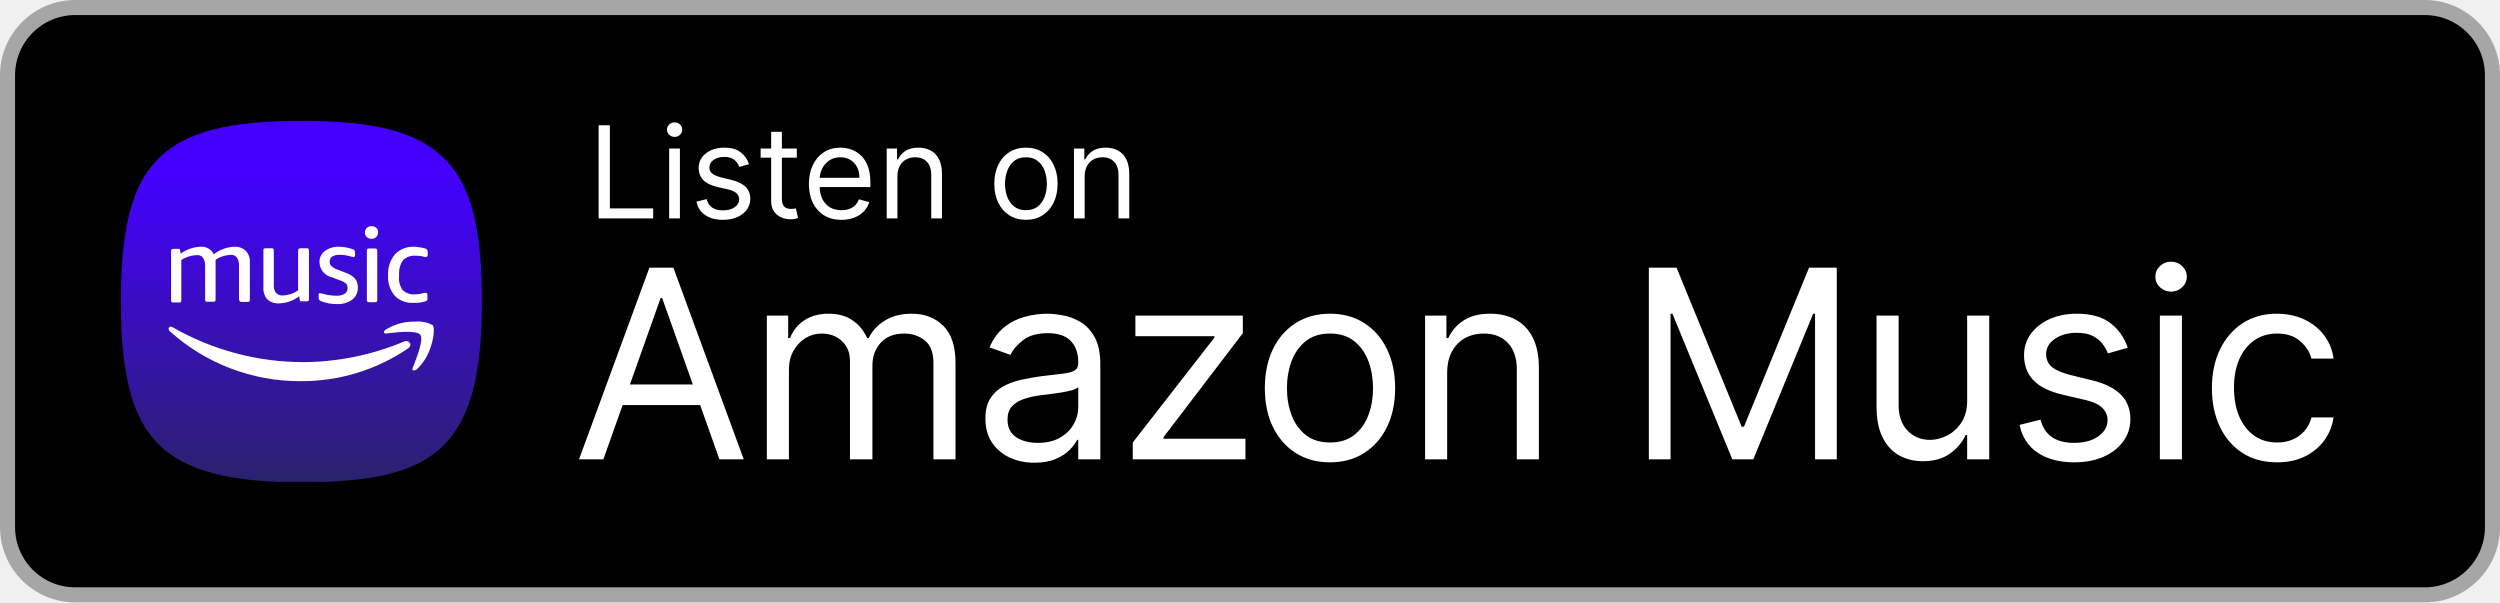
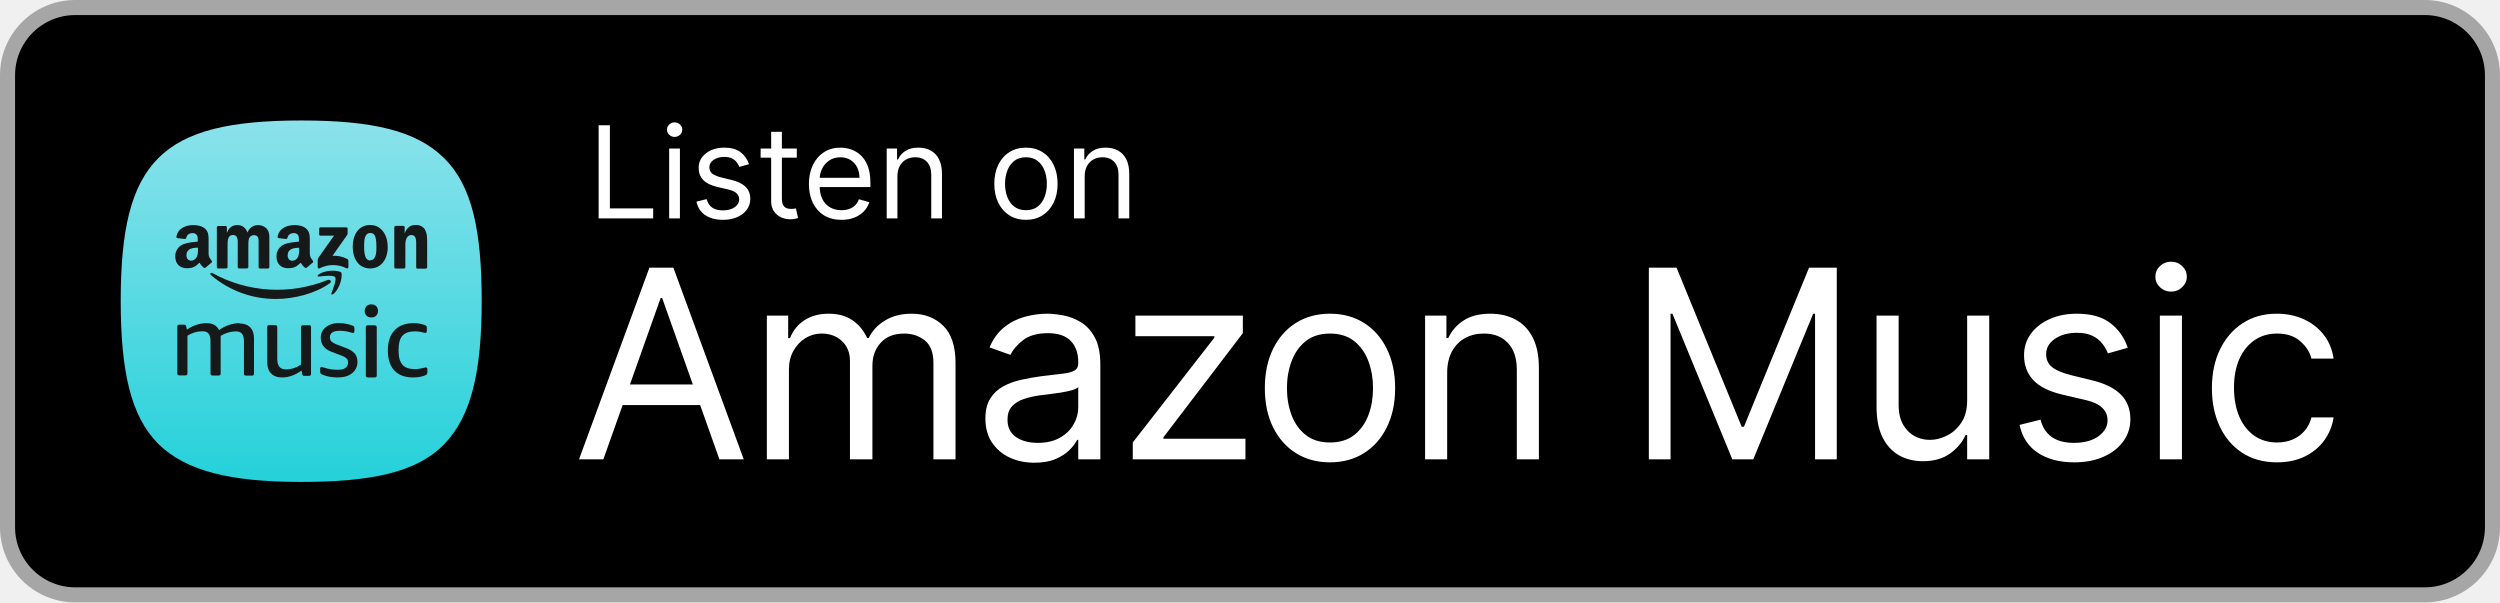
<svg xmlns="http://www.w3.org/2000/svg" width="166" height="40" viewBox="0 0 166 40" fill="none">
  <rect x="0.5" y="0.5" width="165" height="39" rx="4.5" fill="black" />
+   <rect x="0.5" y="0.5" width="165" height="39" rx="4.5" stroke="#A6A6A6" />
  <g clip-path="url(#clip0_101_7976)">
-     <path d="M10.525 29.5C8.685 27.66 8.025 24.66 8.025 20C8.025 15.34 8.685 12.365 10.525 10.525C12.365 8.685 15.365 8.025 20.025 8.025C24.685 8.025 27.635 8.685 29.5 10.525C31.365 12.365 32 15.365 32 20.025C32 24.685 31.315 27.66 29.5 29.525C27.685 31.39 24.66 32.025 20 32.025C15.34 32.025 12.365 31.315 10.525 29.5Z" fill="url(#paint0_linear_101_7976)" />
-     <path d="M22.9 19.5C22.75 19.591 22.576 19.638 22.4 19.635C22.067 19.642 21.734 19.596 21.415 19.5C21.358 19.481 21.299 19.468 21.24 19.46C21.18 19.46 21.16 19.5 21.16 19.58V19.775C21.161 19.824 21.175 19.872 21.2 19.915C21.232 19.95 21.271 19.977 21.315 19.995C21.655 20.131 22.019 20.198 22.385 20.19C22.742 20.209 23.095 20.105 23.385 19.895C23.507 19.803 23.605 19.684 23.67 19.546C23.735 19.409 23.766 19.257 23.76 19.105C23.771 18.888 23.706 18.674 23.575 18.5C23.418 18.33 23.22 18.203 23 18.13L22.445 17.91C22.285 17.864 22.136 17.784 22.01 17.675C21.969 17.637 21.937 17.59 21.916 17.539C21.895 17.487 21.886 17.431 21.89 17.375C21.89 17.08 22.11 16.92 22.565 16.92C22.82 16.919 23.073 16.96 23.315 17.04C23.395 17.04 23.455 17.08 23.475 17.08C23.495 17.08 23.575 17.04 23.575 16.96V16.765C23.574 16.716 23.56 16.668 23.535 16.625C23.521 16.604 23.504 16.587 23.483 16.573C23.462 16.559 23.439 16.55 23.415 16.545C23.121 16.441 22.812 16.387 22.5 16.385C22.168 16.373 21.84 16.471 21.57 16.665C21.456 16.749 21.364 16.859 21.302 16.986C21.24 17.113 21.21 17.254 21.215 17.395C21.214 17.623 21.29 17.846 21.429 18.027C21.568 18.208 21.764 18.337 21.985 18.395L22.58 18.615C22.725 18.659 22.859 18.732 22.975 18.83C23.011 18.866 23.039 18.91 23.056 18.959C23.073 19.007 23.08 19.059 23.075 19.11C23.082 19.185 23.069 19.26 23.039 19.328C23.008 19.396 22.96 19.456 22.9 19.5V19.5ZM19.795 16.65V19.28C19.501 19.487 19.154 19.605 18.795 19.62C18.707 19.628 18.619 19.616 18.537 19.585C18.454 19.554 18.38 19.504 18.32 19.44C18.21 19.277 18.16 19.081 18.18 18.885V16.625C18.18 16.525 18.14 16.485 18.045 16.485H17.625C17.53 16.485 17.49 16.525 17.49 16.625V19.08C17.469 19.366 17.561 19.65 17.745 19.87C17.849 19.966 17.971 20.04 18.104 20.087C18.238 20.134 18.379 20.154 18.52 20.145C19.008 20.136 19.48 19.97 19.865 19.67L19.905 19.91C19.902 19.93 19.906 19.951 19.916 19.969C19.926 19.987 19.941 20.002 19.96 20.01C19.96 20.01 20.02 20.01 20.08 20.01H20.38C20.475 20.01 20.515 19.97 20.515 19.87V16.625C20.515 16.525 20.475 16.485 20.38 16.485H19.95C19.835 16.5 19.795 16.545 19.795 16.625V16.65ZM16.035 20.05H16.45C16.55 20.05 16.59 20.01 16.59 19.91V17.435C16.601 17.296 16.584 17.156 16.539 17.023C16.494 16.891 16.423 16.769 16.33 16.665C16.231 16.569 16.113 16.495 15.984 16.447C15.855 16.398 15.718 16.378 15.58 16.385C15.077 16.398 14.591 16.574 14.195 16.885C14.116 16.72 13.988 16.584 13.829 16.495C13.67 16.405 13.487 16.367 13.305 16.385C12.834 16.401 12.379 16.56 12 16.84L11.96 16.625C11.963 16.604 11.959 16.582 11.948 16.564C11.937 16.546 11.92 16.532 11.9 16.525C11.868 16.514 11.832 16.514 11.8 16.525H11.5C11.4 16.525 11.36 16.565 11.36 16.665V19.95C11.36 20.05 11.4 20.085 11.5 20.085H11.9C12 20.085 12.04 20.05 12.04 19.95V17.26C12.346 17.062 12.701 16.951 13.065 16.94C13.144 16.931 13.224 16.942 13.297 16.974C13.37 17.006 13.433 17.056 13.48 17.12C13.576 17.269 13.625 17.443 13.62 17.62V19.895C13.62 19.995 13.66 20.035 13.76 20.035H14.175C14.275 20.035 14.315 19.995 14.315 19.895V17.245C14.612 17.047 14.958 16.936 15.315 16.925C15.394 16.916 15.474 16.927 15.547 16.959C15.62 16.991 15.683 17.041 15.73 17.105C15.826 17.254 15.875 17.428 15.87 17.605V19.88C15.895 20 15.935 20.05 16.035 20.05ZM26.82 22.68C24.714 23.565 22.455 24.028 20.17 24.045C17.116 24.048 14.114 23.25 11.465 21.73C11.428 21.708 11.387 21.694 11.345 21.69C11.205 21.69 11.13 21.85 11.265 21.985C13.65 24.14 16.755 25.326 19.97 25.31C22.51 25.323 24.995 24.564 27.095 23.135C27.43 22.895 27.155 22.54 26.82 22.68ZM26.76 17.28C26.871 17.171 27.005 17.088 27.152 17.036C27.299 16.984 27.455 16.965 27.61 16.98C27.805 16.976 27.999 17.003 28.185 17.06C28.223 17.068 28.262 17.068 28.3 17.06C28.36 17.06 28.4 17.02 28.4 16.92V16.725C28.402 16.675 28.388 16.626 28.36 16.585C28.331 16.553 28.297 16.527 28.26 16.505C28.015 16.437 27.764 16.397 27.51 16.385C27.273 16.371 27.035 16.409 26.813 16.495C26.591 16.581 26.391 16.714 26.225 16.885C25.904 17.273 25.742 17.767 25.77 18.27C25.734 18.764 25.89 19.253 26.205 19.635C26.369 19.8 26.567 19.929 26.786 20.011C27.004 20.093 27.237 20.127 27.47 20.11C27.738 20.127 28.007 20.089 28.26 20C28.284 19.995 28.308 19.986 28.328 19.972C28.349 19.958 28.366 19.941 28.38 19.92C28.38 19.92 28.38 19.84 28.38 19.78V19.585C28.38 19.485 28.34 19.445 28.28 19.445C28.249 19.437 28.216 19.437 28.185 19.445C27.979 19.506 27.765 19.54 27.55 19.545C27.398 19.558 27.245 19.538 27.102 19.486C26.959 19.435 26.828 19.352 26.72 19.245C26.539 18.974 26.461 18.648 26.5 18.325V18.225C26.478 17.89 26.57 17.557 26.76 17.28V17.28ZM27.65 24.54C28.68 23.67 28.955 21.87 28.735 21.59C28.379 21.398 27.973 21.316 27.57 21.355C26.878 21.336 26.196 21.522 25.61 21.89C25.435 22.005 25.47 22.165 25.65 22.145C26.265 22.065 27.65 21.905 27.905 22.225C28.16 22.545 27.63 23.845 27.405 24.42C27.33 24.6 27.47 24.66 27.65 24.54ZM24.9 16.5H24.5C24.4 16.5 24.36 16.54 24.36 16.64V19.925C24.36 20.025 24.4 20.065 24.5 20.065H24.915C25.01 20.065 25.05 20.025 25.05 19.925V16.625C25.05 16.606 25.047 16.588 25.039 16.571C25.031 16.553 25.02 16.538 25.005 16.526C24.991 16.514 24.974 16.506 24.956 16.501C24.937 16.497 24.918 16.496 24.9 16.5ZM25 15.14C24.955 15.098 24.902 15.066 24.845 15.046C24.787 15.025 24.726 15.016 24.665 15.02C24.607 15.017 24.549 15.025 24.495 15.046C24.44 15.067 24.391 15.099 24.35 15.14C24.311 15.178 24.28 15.225 24.26 15.275C24.239 15.326 24.229 15.38 24.23 15.435C24.226 15.491 24.235 15.547 24.256 15.599C24.277 15.65 24.309 15.697 24.35 15.735C24.391 15.776 24.44 15.808 24.495 15.829C24.549 15.85 24.607 15.858 24.665 15.855C24.722 15.858 24.779 15.85 24.832 15.83C24.885 15.811 24.934 15.78 24.975 15.741C25.016 15.701 25.048 15.654 25.07 15.601C25.091 15.548 25.102 15.492 25.1 15.435C25.107 15.382 25.101 15.327 25.084 15.276C25.066 15.225 25.038 15.178 25 15.14Z" fill="white" />
+     <path d="M10.512 29.473C8.675 27.635 8.015 24.635 8.015 19.977C8.015 15.32 8.675 12.342 10.512 10.498C12.35 8.66 15.35 8 20.015 8C24.68 8 27.628 8.66 29.488 10.498C31.355 12.335 31.985 15.335 31.985 20C31.985 24.665 31.302 27.635 29.488 29.503C27.672 31.37 24.65 32 19.985 32C15.32 32 12.35 31.288 10.512 29.473Z" fill="url(#paint0_linear_101_7976)" />
+     <path d="M22.13 19.527C22.633 19.108 22.76 18.223 22.655 18.095C22.558 17.968 21.68 17.855 21.14 18.238C21.058 18.297 21.073 18.38 21.163 18.365C21.462 18.328 22.13 18.245 22.25 18.402C22.37 18.552 22.115 19.19 22.003 19.475C21.973 19.558 22.04 19.595 22.122 19.527M28.227 15.252C28.093 15.043 27.852 14.922 27.605 14.938C27.238 14.938 27.027 15.11 26.878 15.477H26.87V15.072C26.863 15.027 26.825 15.005 26.78 14.998H26.285C26.233 14.998 26.188 15.035 26.18 15.088V17.735C26.18 17.788 26.225 17.825 26.277 17.832H26.81C26.87 17.832 26.915 17.788 26.915 17.742V16.317C26.915 16.137 26.922 15.98 26.997 15.815C27.058 15.688 27.177 15.605 27.305 15.605C27.672 15.605 27.635 16.025 27.635 16.317V17.758C27.635 17.802 27.68 17.84 27.725 17.84H28.258C28.31 17.84 28.355 17.802 28.363 17.758V16.093C28.363 15.838 28.363 15.477 28.22 15.268M22.962 23.105L22.438 22.902C22.28 22.85 22.137 22.775 22.01 22.677C21.942 22.61 21.905 22.52 21.905 22.4C21.905 22.108 22.122 21.965 22.558 21.965C22.805 21.965 23.052 22.003 23.285 22.07C23.352 22.093 23.413 22.108 23.442 22.108C23.503 22.108 23.532 22.062 23.532 21.988V21.808C23.532 21.755 23.517 21.71 23.503 21.68C23.473 21.642 23.427 21.62 23.383 21.613C23.105 21.508 22.82 21.455 22.527 21.455C22.205 21.44 21.89 21.53 21.635 21.725C21.418 21.89 21.29 22.152 21.297 22.43C21.297 22.872 21.545 23.188 22.047 23.375L22.625 23.593C22.767 23.637 22.895 23.705 23.008 23.795C23.075 23.863 23.113 23.953 23.113 24.058C23.113 24.223 23.052 24.343 22.94 24.425C22.828 24.515 22.663 24.552 22.438 24.552C22.122 24.552 21.808 24.508 21.515 24.41C21.462 24.387 21.402 24.372 21.343 24.365C21.29 24.365 21.26 24.41 21.26 24.485V24.672C21.26 24.733 21.267 24.77 21.29 24.8C21.305 24.823 21.35 24.852 21.402 24.875C21.703 25.003 22.047 25.062 22.422 25.062C22.82 25.062 23.135 24.973 23.375 24.785C23.608 24.605 23.742 24.32 23.735 24.027C23.735 23.802 23.675 23.622 23.562 23.48C23.405 23.315 23.21 23.188 22.985 23.113M21.215 17.817C21.777 17.532 22.445 17.525 23.008 17.817C23.067 17.855 23.135 17.788 23.135 17.735V17.337C23.135 17.277 23.113 17.225 23.045 17.188C22.745 17.038 22.415 16.962 22.078 16.985L22.955 15.74C23.038 15.627 23.082 15.56 23.082 15.508V15.185C23.082 15.133 23.038 15.095 22.985 15.095H21.29C21.238 15.095 21.192 15.133 21.192 15.185V15.56C21.192 15.62 21.238 15.65 21.29 15.65H22.175L21.155 17.098C21.095 17.188 21.095 17.293 21.095 17.352V17.735C21.095 17.788 21.155 17.855 21.215 17.825M24.575 17.293C24.17 17.293 24.177 16.61 24.177 16.295C24.177 15.98 24.2 15.47 24.582 15.47C24.747 15.47 24.86 15.537 24.92 15.717C24.988 15.928 24.995 16.183 24.995 16.407C24.995 16.738 24.98 17.285 24.575 17.285M24.575 14.938C23.832 14.938 23.42 15.568 23.42 16.378C23.42 17.188 23.825 17.825 24.575 17.825C25.325 17.825 25.745 17.195 25.745 16.407C25.745 15.62 25.332 14.938 24.575 14.938ZM24.657 20.21C24.523 20.21 24.41 20.247 24.335 20.33C24.26 20.413 24.215 20.517 24.215 20.645C24.215 20.773 24.253 20.878 24.335 20.96C24.418 21.043 24.523 21.08 24.657 21.08C24.793 21.08 24.898 21.043 24.98 20.96C25.055 20.878 25.1 20.773 25.1 20.645C25.1 20.517 25.062 20.413 24.98 20.33C24.898 20.247 24.793 20.21 24.657 20.21ZM24.875 21.598H24.44C24.343 21.598 24.29 21.642 24.29 21.733V24.927C24.29 25.017 24.335 25.062 24.44 25.062H24.875C24.973 25.062 25.017 25.017 25.017 24.927V21.74C25.017 21.65 24.973 21.605 24.875 21.605M13.047 17.082C12.965 17.225 12.838 17.308 12.695 17.308C12.5 17.308 12.38 17.165 12.38 16.948C12.38 16.52 12.77 16.445 13.145 16.445V16.55C13.145 16.745 13.145 16.91 13.055 17.082M13.145 16.04C12.852 16.07 12.463 16.1 12.185 16.212C11.848 16.34 11.623 16.67 11.637 17.03C11.637 17.547 11.975 17.81 12.402 17.81C12.77 17.81 12.965 17.727 13.242 17.442C13.332 17.57 13.37 17.637 13.535 17.78C13.572 17.802 13.625 17.795 13.655 17.765L14.045 17.435C14.09 17.405 14.082 17.345 14.045 17.3C13.955 17.172 13.85 17.075 13.85 16.835V16.055C13.85 15.725 13.873 15.425 13.625 15.193C13.43 15.005 13.1 14.945 12.852 14.945C12.365 14.945 11.825 15.125 11.713 15.71C11.697 15.77 11.742 15.8 11.787 15.815L12.283 15.867C12.328 15.867 12.365 15.822 12.373 15.777C12.418 15.575 12.59 15.477 12.785 15.477C12.89 15.477 13.01 15.515 13.07 15.605C13.137 15.71 13.13 15.852 13.13 15.965V16.025L13.145 16.04ZM15.898 21.455C15.41 21.47 14.938 21.628 14.547 21.92C14.398 21.605 14.113 21.455 13.685 21.455C13.227 21.47 12.785 21.62 12.41 21.89L12.365 21.68C12.357 21.628 12.342 21.598 12.312 21.582C12.29 21.567 12.252 21.56 12.207 21.56H11.908C11.818 21.56 11.773 21.605 11.773 21.695V24.793C11.773 24.883 11.818 24.927 11.908 24.927H12.312C12.402 24.927 12.447 24.883 12.447 24.793V22.288C12.748 22.1 13.092 21.995 13.445 21.995C13.633 21.995 13.768 22.047 13.85 22.152C13.932 22.258 13.977 22.422 13.977 22.648V24.8C13.977 24.89 14.023 24.935 14.113 24.935H14.518C14.607 24.935 14.652 24.89 14.652 24.8V22.4C14.652 22.4 14.652 22.332 14.652 22.302C14.953 22.115 15.297 22.01 15.658 22.003C15.845 22.003 15.98 22.055 16.062 22.16C16.152 22.265 16.198 22.43 16.198 22.655V24.808C16.198 24.898 16.242 24.942 16.332 24.942H16.73C16.82 24.942 16.865 24.898 16.865 24.808V22.468C16.865 22.152 16.782 21.905 16.61 21.733C16.438 21.56 16.198 21.477 15.89 21.477M20.517 21.598H20.12C20.03 21.598 19.985 21.642 19.985 21.733V24.215C19.655 24.425 19.332 24.53 19.01 24.53C18.8 24.53 18.65 24.477 18.552 24.358C18.462 24.245 18.41 24.073 18.41 23.832V21.725C18.41 21.635 18.365 21.59 18.275 21.59H17.878C17.788 21.59 17.742 21.635 17.742 21.725V24.043C17.742 24.365 17.825 24.62 17.997 24.793C18.17 24.973 18.41 25.062 18.733 25.062C19.175 25.062 19.602 24.905 20.023 24.605L20.067 24.837C20.067 24.875 20.09 24.913 20.12 24.935C20.15 24.957 20.188 24.965 20.225 24.957H20.517C20.608 24.957 20.652 24.913 20.652 24.823V21.725C20.652 21.635 20.608 21.59 20.517 21.59M28.273 24.395C28.273 24.395 28.205 24.402 28.168 24.418C27.942 24.477 27.733 24.508 27.545 24.508C27.17 24.508 26.892 24.418 26.727 24.223C26.555 24.027 26.465 23.727 26.465 23.308V23.218C26.465 22.79 26.547 22.49 26.72 22.295C26.892 22.1 27.17 22.003 27.56 22.003C27.755 22.003 27.95 22.032 28.137 22.085C28.19 22.1 28.227 22.108 28.25 22.108C28.31 22.108 28.34 22.062 28.34 21.973V21.785C28.34 21.725 28.332 21.68 28.31 21.65C28.28 21.62 28.242 21.59 28.205 21.582C27.973 21.5 27.718 21.455 27.47 21.455C26.922 21.455 26.503 21.613 26.203 21.927C25.902 22.242 25.753 22.692 25.753 23.27C25.753 23.848 25.895 24.297 26.188 24.605C26.473 24.913 26.892 25.062 27.44 25.062C27.74 25.062 28.003 25.017 28.235 24.92C28.288 24.898 28.325 24.875 28.348 24.845C28.37 24.808 28.378 24.762 28.378 24.718V24.538C28.378 24.448 28.348 24.402 28.288 24.402M14.495 17.825H15.012C15.065 17.825 15.11 17.78 15.11 17.735V16.332C15.11 16.025 15.095 15.605 15.47 15.605C15.845 15.605 15.785 16.04 15.785 16.332V17.735C15.785 17.788 15.83 17.825 15.875 17.825H16.392C16.445 17.825 16.49 17.78 16.49 17.735V16.332C16.49 16.183 16.49 15.957 16.535 15.83C16.587 15.703 16.707 15.62 16.85 15.613C17 15.613 17.12 15.665 17.157 15.845C17.18 15.95 17.172 16.227 17.172 16.34V17.742C17.172 17.795 17.218 17.832 17.262 17.832H17.78C17.84 17.832 17.885 17.788 17.885 17.742V16.07C17.885 15.785 17.915 15.463 17.75 15.238C17.608 15.05 17.383 14.945 17.15 14.945C16.843 14.945 16.558 15.102 16.438 15.44C16.295 15.102 16.085 14.945 15.762 14.945C15.44 14.945 15.207 15.102 15.08 15.44H15.065V15.095C15.065 15.05 15.02 15.005 14.975 15.005H14.495C14.443 15.005 14.398 15.05 14.398 15.102V17.75C14.398 17.795 14.443 17.832 14.488 17.84M19.865 16.55C19.865 16.745 19.865 16.91 19.775 17.082C19.692 17.225 19.565 17.315 19.415 17.315C19.22 17.315 19.1 17.165 19.1 16.955C19.1 16.527 19.49 16.453 19.865 16.453V16.558V16.55ZM19.865 16.04C19.565 16.07 19.183 16.1 18.905 16.212C18.567 16.34 18.343 16.67 18.358 17.03C18.358 17.547 18.695 17.81 19.122 17.81C19.49 17.81 19.685 17.727 19.962 17.442C20.052 17.57 20.09 17.637 20.255 17.78C20.293 17.802 20.345 17.795 20.375 17.765L20.765 17.435C20.81 17.405 20.802 17.345 20.765 17.3C20.675 17.172 20.57 17.075 20.57 16.835V16.055C20.57 15.725 20.593 15.425 20.345 15.193C20.15 15.005 19.82 14.945 19.573 14.945C19.085 14.945 18.545 15.125 18.433 15.71C18.418 15.77 18.47 15.8 18.508 15.815L19.003 15.867C19.047 15.867 19.085 15.822 19.093 15.777C19.137 15.575 19.31 15.477 19.505 15.477C19.61 15.477 19.73 15.515 19.79 15.605C19.858 15.71 19.85 15.852 19.85 15.965V16.025L19.865 16.04ZM14 18.26C15.207 19.295 16.753 19.865 18.343 19.85C19.543 19.85 20.938 19.49 21.898 18.808C22.055 18.695 21.92 18.53 21.755 18.59C19.265 19.595 16.453 19.43 14.105 18.133C14 18.073 13.918 18.177 14.008 18.26" fill="#15191A" />
  </g>
  <path d="M39.749 14.5V8.318H40.497V13.836H43.371V14.5H39.749ZM44.433 14.5V9.864H45.146V14.5H44.433ZM44.795 9.091C44.657 9.091 44.537 9.044 44.436 8.949C44.338 8.854 44.288 8.741 44.288 8.608C44.288 8.475 44.338 8.361 44.436 8.267C44.537 8.172 44.657 8.125 44.795 8.125C44.934 8.125 45.053 8.172 45.152 8.267C45.252 8.361 45.303 8.475 45.303 8.608C45.303 8.741 45.252 8.854 45.152 8.949C45.053 9.044 44.934 9.091 44.795 9.091ZM49.734 10.902L49.094 11.083C49.054 10.976 48.995 10.873 48.916 10.772C48.84 10.67 48.735 10.585 48.602 10.519C48.47 10.452 48.3 10.419 48.092 10.419C47.809 10.419 47.572 10.484 47.383 10.615C47.196 10.744 47.102 10.908 47.102 11.107C47.102 11.284 47.167 11.424 47.295 11.527C47.424 11.629 47.626 11.715 47.899 11.783L48.587 11.952C49.002 12.053 49.311 12.207 49.514 12.414C49.717 12.62 49.819 12.884 49.819 13.208C49.819 13.474 49.742 13.711 49.59 13.921C49.439 14.13 49.227 14.295 48.956 14.415C48.684 14.536 48.368 14.597 48.008 14.597C47.535 14.597 47.144 14.494 46.834 14.289C46.524 14.084 46.328 13.784 46.245 13.389L46.921 13.22C46.986 13.47 47.107 13.657 47.286 13.782C47.468 13.906 47.704 13.969 47.996 13.969C48.328 13.969 48.591 13.898 48.787 13.758C48.984 13.615 49.082 13.444 49.082 13.244C49.082 13.083 49.026 12.948 48.913 12.84C48.801 12.729 48.628 12.647 48.394 12.592L47.621 12.411C47.197 12.311 46.885 12.155 46.686 11.943C46.489 11.73 46.39 11.463 46.39 11.143C46.39 10.882 46.463 10.65 46.61 10.449C46.759 10.248 46.962 10.09 47.217 9.975C47.475 9.861 47.766 9.803 48.092 9.803C48.551 9.803 48.911 9.904 49.173 10.105C49.437 10.306 49.624 10.572 49.734 10.902ZM52.908 9.864V10.467H50.505V9.864H52.908ZM51.205 8.753H51.917V13.172C51.917 13.373 51.947 13.524 52.005 13.625C52.065 13.723 52.142 13.79 52.234 13.824C52.329 13.856 52.429 13.872 52.533 13.872C52.612 13.872 52.676 13.868 52.727 13.86C52.777 13.85 52.817 13.842 52.847 13.836L52.992 14.476C52.944 14.494 52.876 14.512 52.79 14.53C52.703 14.55 52.594 14.56 52.461 14.56C52.26 14.56 52.062 14.517 51.869 14.431C51.678 14.344 51.519 14.212 51.392 14.035C51.267 13.858 51.205 13.635 51.205 13.365V8.753ZM55.873 14.597C55.426 14.597 55.041 14.498 54.717 14.301C54.395 14.102 54.147 13.824 53.972 13.468C53.798 13.11 53.712 12.693 53.712 12.218C53.712 11.743 53.798 11.325 53.972 10.962C54.147 10.598 54.39 10.314 54.702 10.111C55.016 9.906 55.382 9.803 55.801 9.803C56.042 9.803 56.281 9.844 56.516 9.924C56.752 10.005 56.966 10.135 57.159 10.316C57.352 10.495 57.506 10.733 57.621 11.029C57.736 11.325 57.793 11.689 57.793 12.121V12.423H54.219V11.807H57.069C57.069 11.546 57.016 11.312 56.912 11.107C56.809 10.902 56.662 10.74 56.471 10.621C56.282 10.502 56.058 10.443 55.801 10.443C55.517 10.443 55.272 10.514 55.064 10.655C54.859 10.793 54.701 10.974 54.59 11.198C54.48 11.421 54.424 11.661 54.424 11.916V12.327C54.424 12.677 54.485 12.974 54.605 13.217C54.728 13.459 54.898 13.643 55.116 13.77C55.333 13.894 55.586 13.957 55.873 13.957C56.06 13.957 56.229 13.931 56.38 13.878C56.533 13.824 56.665 13.743 56.776 13.637C56.886 13.528 56.972 13.393 57.032 13.232L57.721 13.425C57.648 13.659 57.526 13.864 57.355 14.041C57.184 14.216 56.973 14.353 56.721 14.452C56.47 14.548 56.187 14.597 55.873 14.597ZM59.589 11.711V14.5H58.877V9.864H59.565V10.588H59.625C59.734 10.353 59.899 10.164 60.12 10.021C60.342 9.876 60.627 9.803 60.977 9.803C61.291 9.803 61.566 9.868 61.801 9.996C62.037 10.123 62.22 10.316 62.351 10.576C62.482 10.834 62.547 11.16 62.547 11.554V14.5H61.835V11.602C61.835 11.238 61.74 10.954 61.551 10.751C61.362 10.546 61.102 10.443 60.772 10.443C60.545 10.443 60.342 10.492 60.163 10.591C59.985 10.69 59.846 10.834 59.743 11.023C59.64 11.212 59.589 11.441 59.589 11.711ZM68.123 14.597C67.704 14.597 67.337 14.497 67.021 14.298C66.707 14.098 66.462 13.82 66.285 13.462C66.11 13.104 66.022 12.685 66.022 12.206C66.022 11.723 66.11 11.301 66.285 10.941C66.462 10.581 66.707 10.301 67.021 10.102C67.337 9.903 67.704 9.803 68.123 9.803C68.541 9.803 68.908 9.903 69.222 10.102C69.538 10.301 69.783 10.581 69.958 10.941C70.135 11.301 70.224 11.723 70.224 12.206C70.224 12.685 70.135 13.104 69.958 13.462C69.783 13.82 69.538 14.098 69.222 14.298C68.908 14.497 68.541 14.597 68.123 14.597ZM68.123 13.957C68.441 13.957 68.703 13.875 68.908 13.712C69.113 13.549 69.265 13.335 69.364 13.069C69.462 12.804 69.511 12.516 69.511 12.206C69.511 11.896 69.462 11.607 69.364 11.34C69.265 11.072 69.113 10.856 68.908 10.691C68.703 10.526 68.441 10.443 68.123 10.443C67.805 10.443 67.543 10.526 67.338 10.691C67.133 10.856 66.981 11.072 66.882 11.34C66.784 11.607 66.734 11.896 66.734 12.206C66.734 12.516 66.784 12.804 66.882 13.069C66.981 13.335 67.133 13.549 67.338 13.712C67.543 13.875 67.805 13.957 68.123 13.957ZM72.023 11.711V14.5H71.311V9.864H71.999V10.588H72.06C72.168 10.353 72.333 10.164 72.555 10.021C72.776 9.876 73.062 9.803 73.412 9.803C73.726 9.803 74.001 9.868 74.236 9.996C74.472 10.123 74.655 10.316 74.785 10.576C74.916 10.834 74.982 11.16 74.982 11.554V14.5H74.269V11.602C74.269 11.238 74.175 10.954 73.986 10.751C73.796 10.546 73.537 10.443 73.207 10.443C72.979 10.443 72.776 10.492 72.597 10.591C72.42 10.69 72.28 10.834 72.177 11.023C72.075 11.212 72.023 11.441 72.023 11.711Z" fill="white" />
  <path d="M40.063 30.5H38.447L43.121 17.773H44.712L49.385 30.5H47.769L43.966 19.786H43.867L40.063 30.5ZM40.66 25.528H47.173V26.896H40.66V25.528ZM50.919 30.5V20.954H52.335V22.446H52.46C52.659 21.936 52.98 21.541 53.423 21.259C53.866 20.973 54.399 20.83 55.02 20.83C55.65 20.83 56.174 20.973 56.592 21.259C57.015 21.541 57.344 21.936 57.58 22.446H57.68C57.924 21.953 58.291 21.561 58.78 21.271C59.269 20.977 59.855 20.83 60.538 20.83C61.392 20.83 62.09 21.098 62.633 21.632C63.175 22.162 63.447 22.989 63.447 24.111V30.5H61.98V24.111C61.98 23.407 61.788 22.904 61.402 22.601C61.017 22.299 60.563 22.148 60.041 22.148C59.37 22.148 58.85 22.351 58.481 22.757C58.113 23.159 57.928 23.668 57.928 24.285V30.5H56.437V23.962C56.437 23.42 56.261 22.983 55.909 22.651C55.557 22.316 55.103 22.148 54.548 22.148C54.167 22.148 53.81 22.249 53.479 22.452C53.152 22.655 52.886 22.937 52.683 23.297C52.485 23.654 52.385 24.066 52.385 24.534V30.5H50.919ZM68.687 30.724C68.082 30.724 67.534 30.61 67.041 30.382C66.548 30.15 66.156 29.816 65.866 29.381C65.576 28.942 65.431 28.412 65.431 27.791C65.431 27.244 65.539 26.8 65.754 26.461C65.97 26.117 66.257 25.847 66.618 25.653C66.978 25.458 67.376 25.313 67.811 25.218C68.25 25.118 68.692 25.04 69.135 24.982C69.715 24.907 70.185 24.851 70.546 24.814C70.91 24.772 71.175 24.704 71.341 24.609C71.511 24.513 71.596 24.348 71.596 24.111V24.062C71.596 23.449 71.428 22.972 71.092 22.633C70.761 22.293 70.258 22.123 69.582 22.123C68.882 22.123 68.333 22.276 67.936 22.583C67.538 22.889 67.258 23.217 67.097 23.565L65.704 23.067C65.953 22.488 66.284 22.036 66.699 21.713C67.117 21.385 67.573 21.158 68.066 21.029C68.563 20.896 69.052 20.83 69.533 20.83C69.839 20.83 70.191 20.867 70.589 20.942C70.991 21.012 71.378 21.16 71.751 21.383C72.128 21.607 72.441 21.945 72.689 22.396C72.938 22.848 73.062 23.453 73.062 24.211V30.5H71.596V29.207H71.521C71.422 29.415 71.256 29.636 71.024 29.872C70.792 30.108 70.483 30.309 70.098 30.475C69.713 30.641 69.243 30.724 68.687 30.724ZM68.911 29.406C69.491 29.406 69.98 29.292 70.378 29.064C70.78 28.837 71.082 28.542 71.285 28.182C71.492 27.822 71.596 27.442 71.596 27.045V25.702C71.534 25.777 71.397 25.845 71.186 25.907C70.978 25.965 70.738 26.017 70.465 26.063C70.195 26.104 69.932 26.142 69.675 26.175C69.423 26.204 69.218 26.229 69.06 26.249C68.679 26.299 68.323 26.38 67.991 26.492C67.664 26.599 67.399 26.763 67.196 26.983C66.997 27.198 66.898 27.492 66.898 27.865C66.898 28.375 67.086 28.76 67.463 29.021C67.844 29.278 68.327 29.406 68.911 29.406ZM75.216 30.5V29.381L80.635 22.421V22.322H75.39V20.954H82.524V22.123L77.254 29.033V29.133H82.698V30.5H75.216ZM88.311 30.699C87.45 30.699 86.694 30.494 86.043 30.084C85.397 29.674 84.891 29.1 84.527 28.362C84.166 27.625 83.986 26.763 83.986 25.777C83.986 24.783 84.166 23.915 84.527 23.173C84.891 22.431 85.397 21.856 86.043 21.445C86.694 21.035 87.45 20.83 88.311 20.83C89.173 20.83 89.927 21.035 90.574 21.445C91.224 21.856 91.729 22.431 92.09 23.173C92.454 23.915 92.637 24.783 92.637 25.777C92.637 26.763 92.454 27.625 92.09 28.362C91.729 29.1 91.224 29.674 90.574 30.084C89.927 30.494 89.173 30.699 88.311 30.699ZM88.311 29.381C88.966 29.381 89.505 29.214 89.927 28.878C90.35 28.542 90.663 28.101 90.866 27.554C91.069 27.008 91.17 26.415 91.17 25.777C91.17 25.139 91.069 24.544 90.866 23.993C90.663 23.442 90.35 22.997 89.927 22.657C89.505 22.318 88.966 22.148 88.311 22.148C87.657 22.148 87.118 22.318 86.696 22.657C86.273 22.997 85.96 23.442 85.757 23.993C85.554 24.544 85.453 25.139 85.453 25.777C85.453 26.415 85.554 27.008 85.757 27.554C85.96 28.101 86.273 28.542 86.696 28.878C87.118 29.214 87.657 29.381 88.311 29.381ZM96.092 24.758V30.5H94.626V20.954H96.042V22.446H96.167C96.39 21.961 96.73 21.572 97.186 21.278C97.642 20.979 98.23 20.83 98.951 20.83C99.597 20.83 100.163 20.963 100.647 21.228C101.132 21.489 101.509 21.887 101.778 22.421C102.048 22.951 102.182 23.623 102.182 24.435V30.5H100.716V24.534C100.716 23.784 100.521 23.2 100.132 22.782C99.742 22.359 99.208 22.148 98.528 22.148C98.06 22.148 97.642 22.249 97.273 22.452C96.908 22.655 96.62 22.951 96.409 23.341C96.198 23.73 96.092 24.203 96.092 24.758ZM109.483 17.773H111.323L115.648 28.337H115.797L120.122 17.773H121.962V30.5H120.52V20.83H120.396L116.418 30.5H115.026L111.049 20.83H110.925V30.5H109.483V17.773ZM130.619 26.597V20.954H132.085V30.5H130.619V28.884H130.519C130.296 29.369 129.948 29.781 129.475 30.121C129.003 30.456 128.406 30.624 127.685 30.624C127.089 30.624 126.559 30.494 126.095 30.233C125.631 29.968 125.266 29.57 125.001 29.04C124.736 28.505 124.603 27.832 124.603 27.02V20.954H126.07V26.921C126.07 27.616 126.264 28.172 126.654 28.586C127.047 29 127.549 29.207 128.158 29.207C128.522 29.207 128.893 29.114 129.27 28.928C129.651 28.741 129.97 28.455 130.227 28.07C130.488 27.685 130.619 27.194 130.619 26.597ZM141.283 23.092L139.965 23.465C139.883 23.246 139.76 23.032 139.599 22.825C139.441 22.614 139.226 22.44 138.952 22.303C138.679 22.166 138.329 22.098 137.902 22.098C137.318 22.098 136.831 22.233 136.442 22.502C136.057 22.767 135.864 23.105 135.864 23.515C135.864 23.88 135.996 24.167 136.262 24.379C136.527 24.59 136.941 24.766 137.504 24.907L138.921 25.255C139.775 25.462 140.411 25.779 140.829 26.206C141.248 26.628 141.457 27.173 141.457 27.84C141.457 28.387 141.299 28.876 140.985 29.307C140.674 29.738 140.239 30.077 139.68 30.326C139.12 30.575 138.47 30.699 137.728 30.699C136.755 30.699 135.949 30.488 135.311 30.065C134.673 29.642 134.269 29.025 134.099 28.213L135.491 27.865C135.624 28.379 135.874 28.764 136.243 29.021C136.616 29.278 137.103 29.406 137.703 29.406C138.387 29.406 138.93 29.261 139.332 28.971C139.738 28.677 139.941 28.325 139.941 27.915C139.941 27.583 139.825 27.306 139.593 27.082C139.361 26.854 139.004 26.684 138.524 26.572L136.933 26.2C136.059 25.992 135.416 25.671 135.006 25.236C134.6 24.797 134.397 24.248 134.397 23.59C134.397 23.051 134.548 22.575 134.851 22.16C135.157 21.746 135.574 21.421 136.1 21.184C136.63 20.948 137.231 20.83 137.902 20.83C138.847 20.83 139.588 21.037 140.127 21.452C140.67 21.866 141.055 22.413 141.283 23.092ZM143.415 30.5V20.954H144.881V30.5H143.415ZM144.16 19.364C143.874 19.364 143.628 19.266 143.421 19.072C143.218 18.877 143.116 18.643 143.116 18.369C143.116 18.096 143.218 17.862 143.421 17.667C143.628 17.472 143.874 17.375 144.16 17.375C144.446 17.375 144.691 17.472 144.894 17.667C145.101 17.862 145.204 18.096 145.204 18.369C145.204 18.643 145.101 18.877 144.894 19.072C144.691 19.266 144.446 19.364 144.16 19.364ZM151.195 30.699C150.3 30.699 149.53 30.488 148.883 30.065C148.237 29.642 147.74 29.06 147.392 28.319C147.044 27.577 146.87 26.73 146.87 25.777C146.87 24.808 147.048 23.952 147.404 23.21C147.765 22.465 148.266 21.883 148.908 21.464C149.555 21.041 150.309 20.83 151.17 20.83C151.842 20.83 152.446 20.954 152.985 21.203C153.524 21.452 153.965 21.8 154.309 22.247C154.653 22.695 154.866 23.217 154.949 23.813H153.482C153.37 23.378 153.122 22.993 152.736 22.657C152.355 22.318 151.842 22.148 151.195 22.148C150.624 22.148 150.122 22.297 149.691 22.595C149.265 22.889 148.931 23.306 148.691 23.844C148.455 24.379 148.337 25.006 148.337 25.727C148.337 26.465 148.453 27.107 148.685 27.654C148.921 28.201 149.252 28.625 149.679 28.928C150.11 29.23 150.615 29.381 151.195 29.381C151.576 29.381 151.922 29.315 152.233 29.183C152.544 29.05 152.807 28.859 153.022 28.611C153.238 28.362 153.391 28.064 153.482 27.716H154.949C154.866 28.279 154.661 28.787 154.334 29.238C154.01 29.686 153.582 30.042 153.047 30.307C152.517 30.568 151.9 30.699 151.195 30.699Z" fill="white" />
-   <rect x="0.5" y="0.5" width="165" height="39" rx="4.5" stroke="#A6A6A6" />
  <defs>
-     <linearGradient id="paint0_linear_101_7976" x1="20" y1="8" x2="20" y2="32" gradientUnits="userSpaceOnUse">
-       <stop stop-color="#4400FF" />
-       <stop offset="0.13" stop-color="#4400FF" />
-       <stop offset="0.25" stop-color="#4104EF" />
-       <stop offset="0.5" stop-color="#3A0DC3" />
-       <stop offset="1" stop-color="#2B216D" />
+     <linearGradient id="paint0_linear_101_7976" x1="20" y1="7.978" x2="20" y2="31.977" gradientUnits="userSpaceOnUse">
+       <stop stop-color="#8BE2EB" />
+       <stop offset="1" stop-color="#25D1DA" />
    </linearGradient>
    <clipPath id="clip0_101_7976">
      <rect width="24" height="24" fill="white" transform="translate(8 8)" />
    </clipPath>
  </defs>
</svg>
